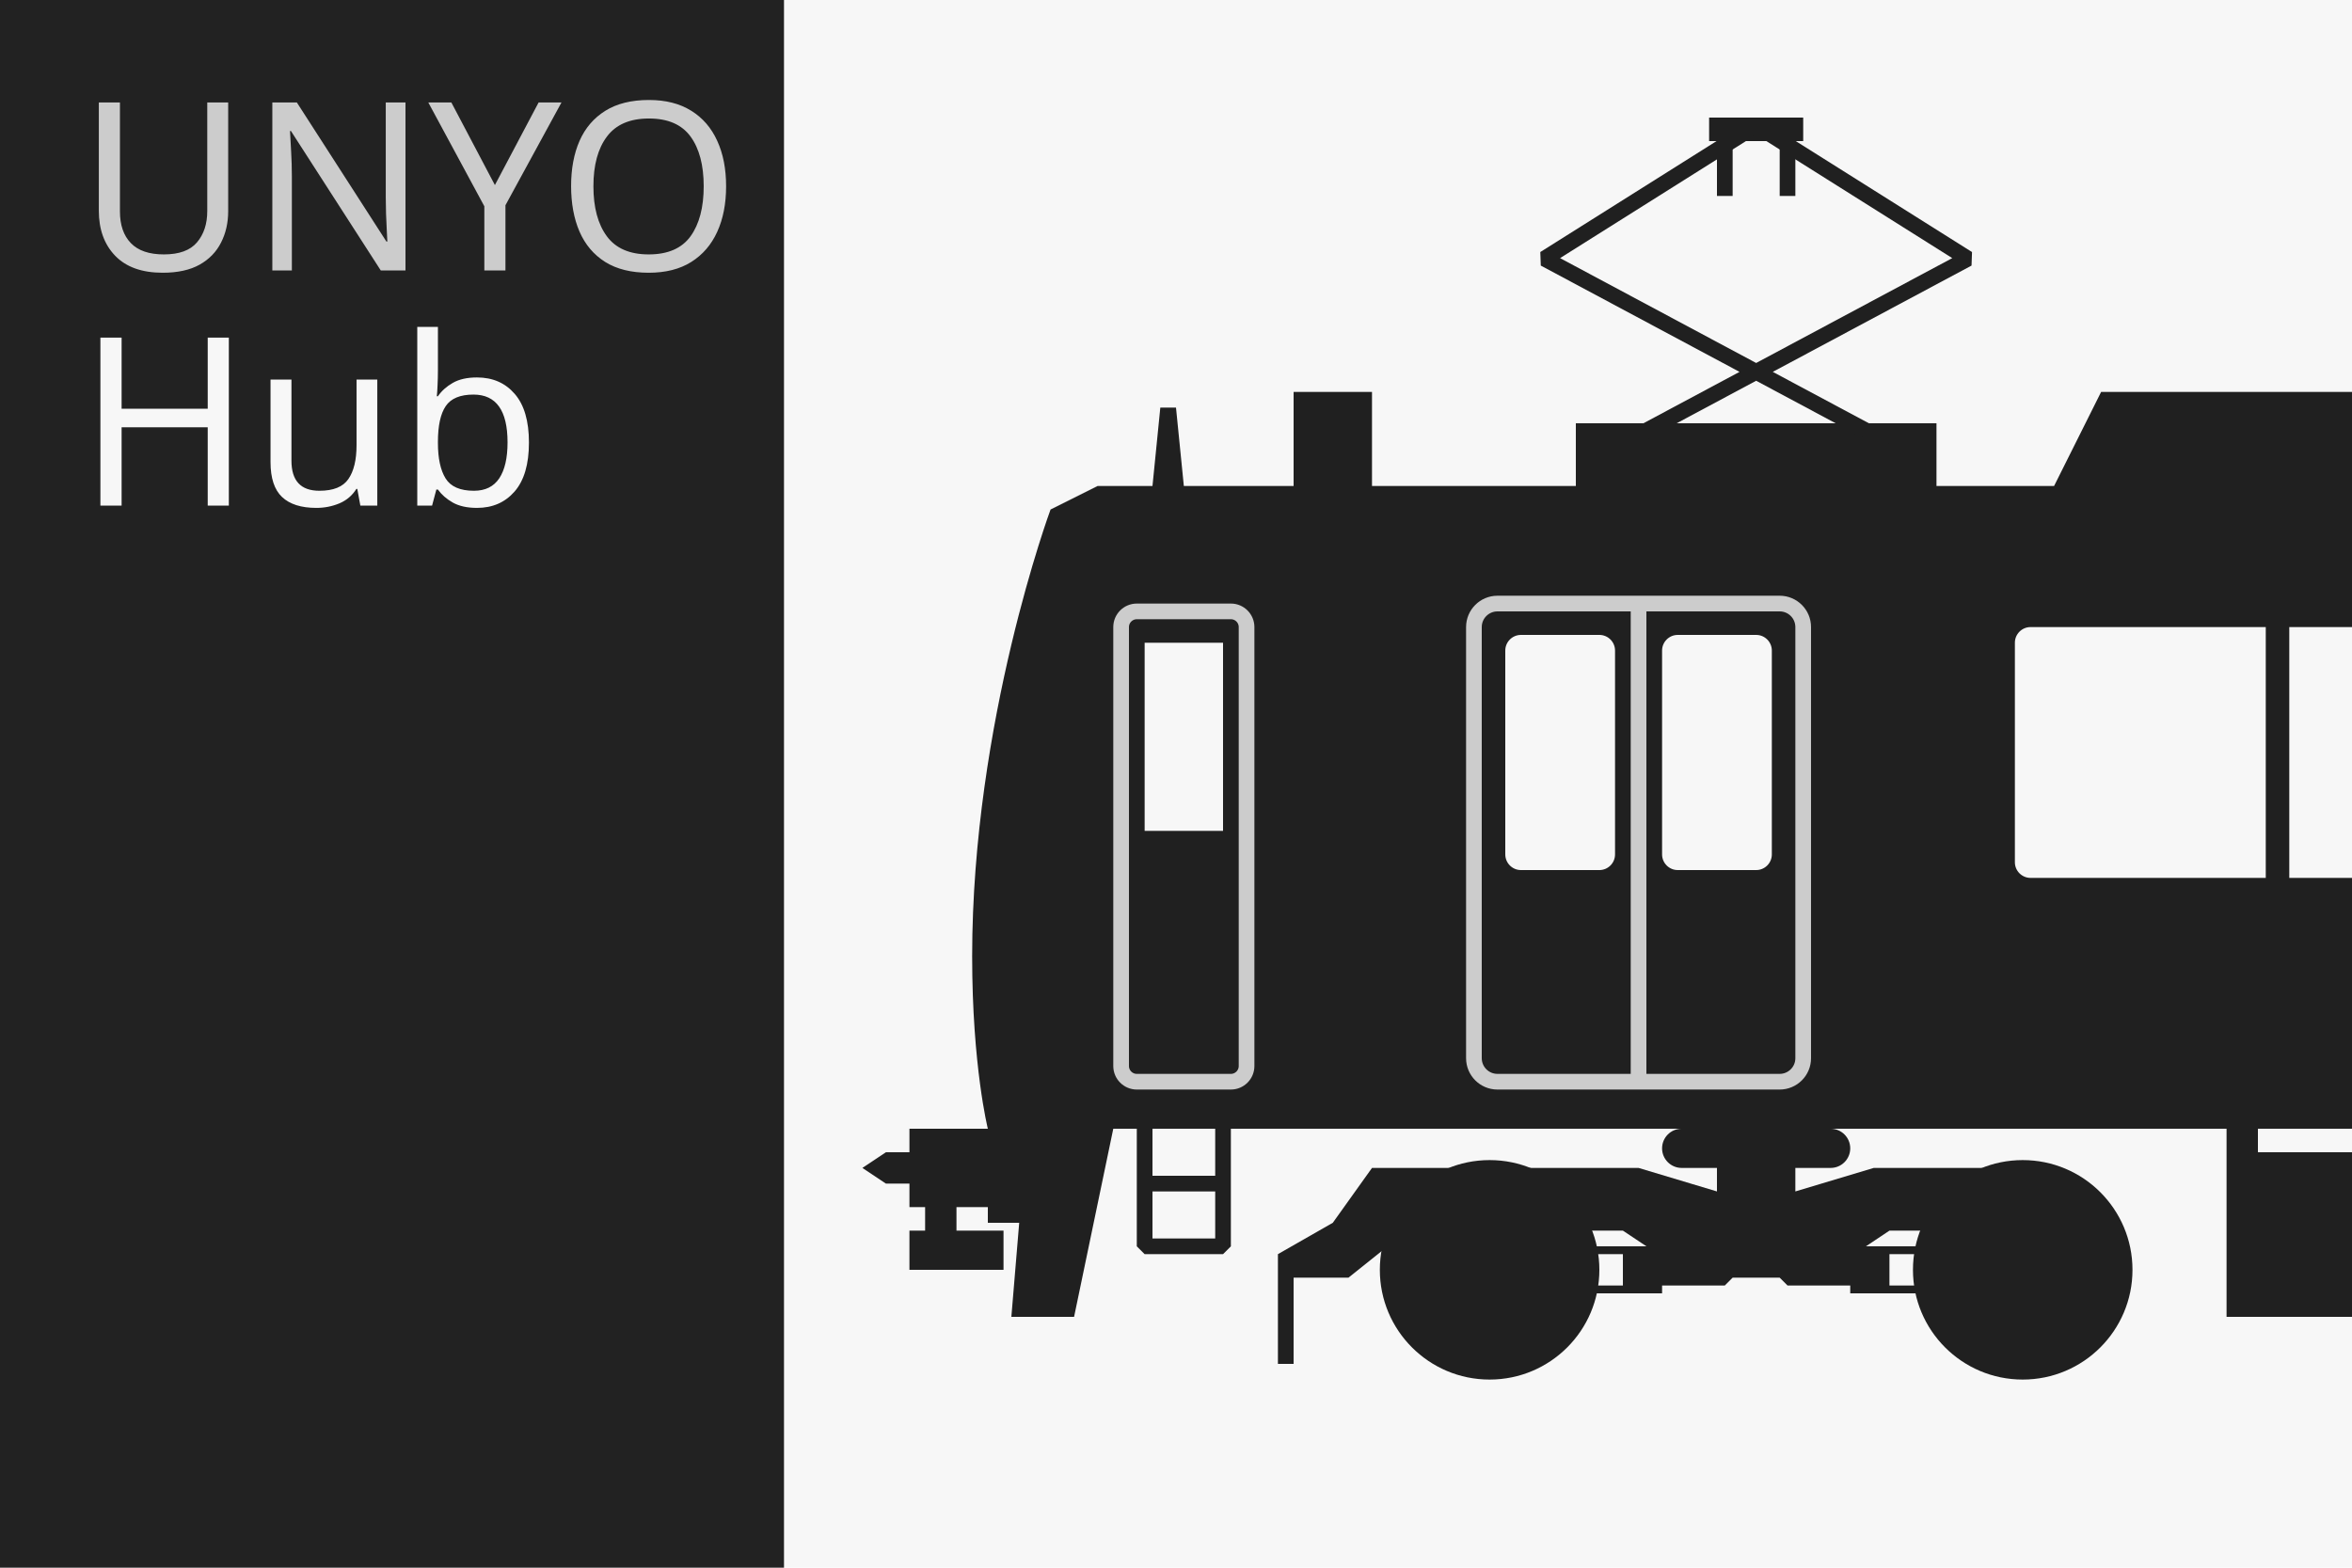
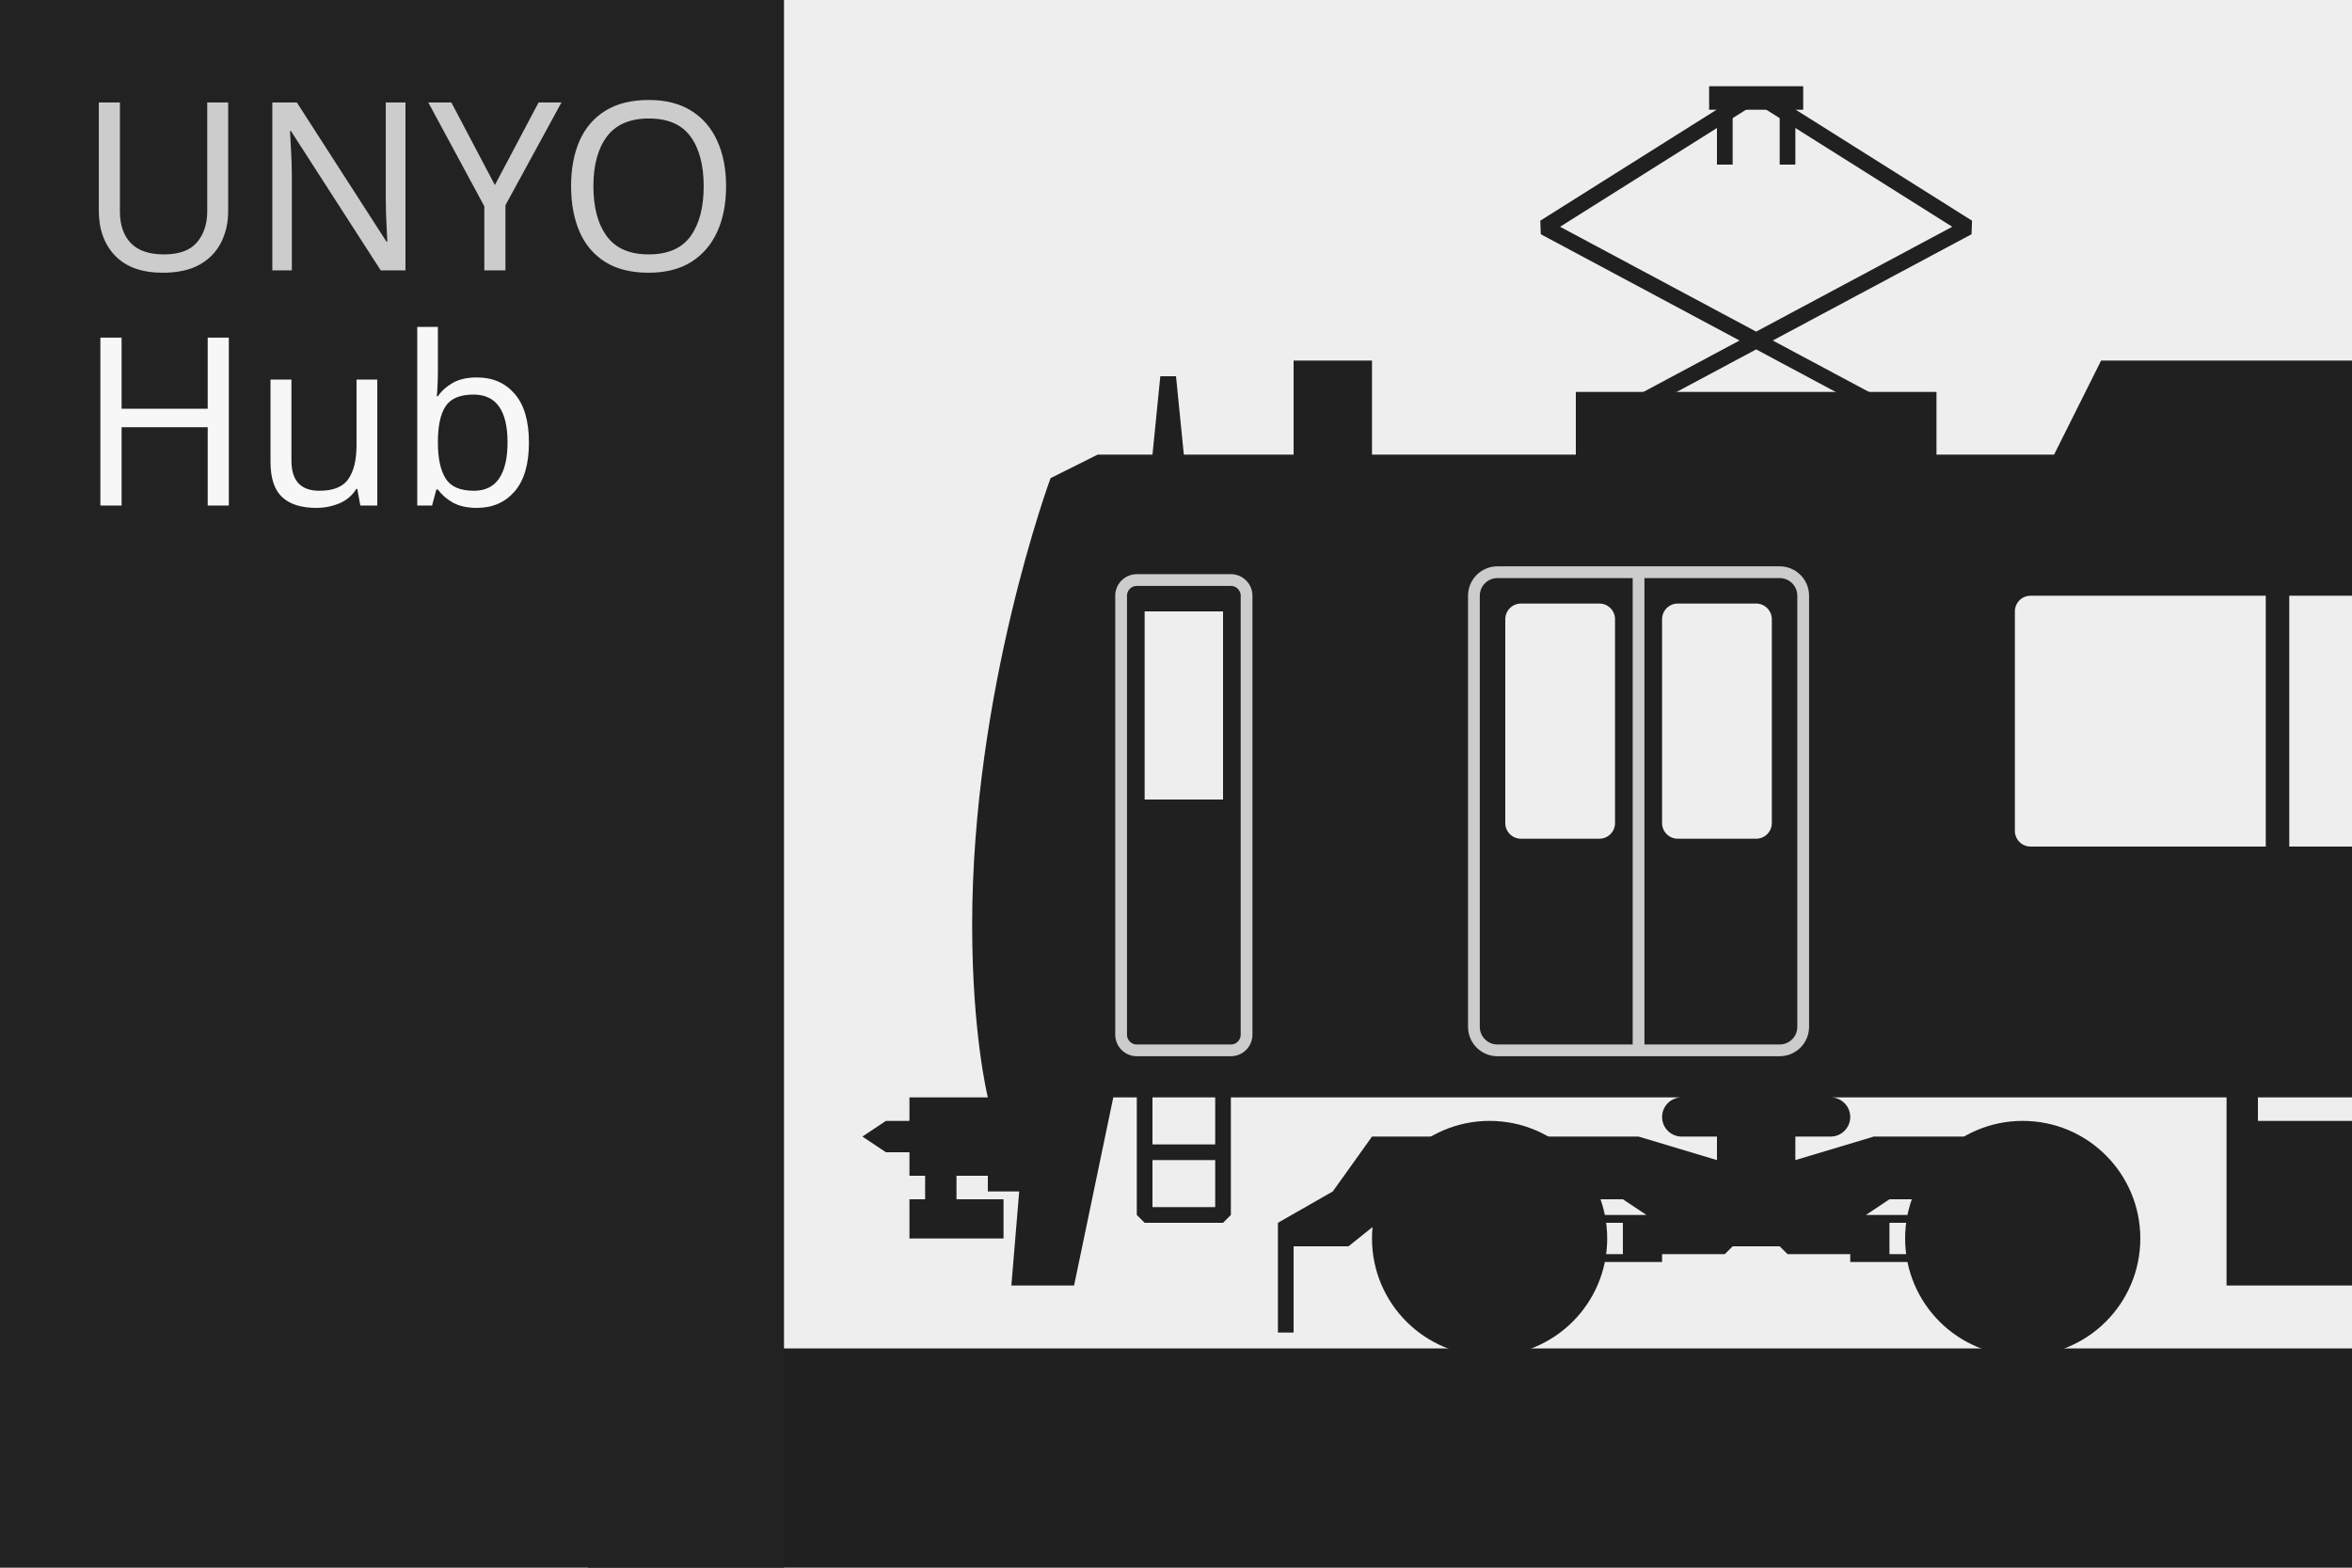
<svg xmlns="http://www.w3.org/2000/svg" width="1500" height="1000" viewBox="0 0 396.875 264.583" version="1.1" id="svg5" xml:space="preserve">
  <defs id="defs2" />
-   <g id="layer2" style="display:inline">
-     <path id="rect2522" style="fill:#f7f7f7;stroke:none;stroke-width:20.035;stroke-linecap:round;paint-order:stroke fill markers" d="M 132.292,-3e-7 V 264.583 H 396.875 V -3e-7 Z" />
-     <path id="rect2522-3" style="display:inline;fill:#222222;stroke:none;stroke-width:20.035;stroke-linecap:round;paint-order:stroke fill markers;fill-opacity:1" d="M 0,0 V 264.583 H 132.292 V 0 Z" />
-     <text xml:space="preserve" style="font-weight:300;font-size:39.688px;line-height:1;font-family:'キカカナ23';-inkscape-font-specification:'キカカナ23 Light';stroke-width:0.265" x="13.097" y="45.641" id="text1">
-       <tspan id="tspan1" style="font-style:normal;font-variant:normal;font-weight:normal;font-stretch:normal;font-size:39.688px;line-height:1;font-family:'キカカナ23';-inkscape-font-specification:'キカカナ23';fill:#cccccc;fill-opacity:1;stroke-width:0.265" x="13.097" y="45.641">UNYO</tspan>
-       <tspan style="font-style:normal;font-variant:normal;font-weight:500;font-stretch:normal;font-size:39.688px;line-height:1;font-family:'キカカナ23';-inkscape-font-specification:'キカカナ23 Medium';fill:#f7f7f7;fill-opacity:1;stroke-width:0.265" x="13.097" y="85.328" id="tspan2">Hub</tspan>
-     </text>
+   <g id="g100" style="display:inline">
+     <rect style="display:inline;fill:#202020;fill-opacity:1;stroke-width:0;stroke-linecap:round;stroke-linejoin:round" id="rect102" width="297.656" height="37.042" x="99.219" y="227.542" />
+     <path id="rect101" style="display:inline;fill:#eeeeee;fill-opacity:1;stroke:none;stroke-width:16.028;stroke-linecap:round;paint-order:stroke fill markers" d="M 99.219,-4.2384465e-7 V 227.542 H 396.875 L 396.875,-4.2384462e-7 Z" />
  </g>
-   <g id="layer1" style="display:inline" transform="translate(132.2917,5.291667)">
-     <path id="rect2" style="display:inline;fill:#202020;fill-opacity:1;stroke:none;stroke-width:0;stroke-linecap:round;stroke-linejoin:round;stroke-opacity:1" d="m 119.063,190.5 c -10.229,0 -18.521,8.292 -18.521,18.521 -1e-5,10.229 8.292,18.521 18.521,18.521 10.229,0 18.521,-8.292 18.521,-18.521 0,-10.229 -8.292,-18.521 -18.521,-18.521 z m 89.958,0 c -10.229,0 -18.521,8.292 -18.521,18.521 0,10.229 8.292,18.521 18.521,18.521 10.229,0 18.521,-8.292 18.521,-18.521 0,-10.229 -8.292,-18.521 -18.521,-18.521 z" />
-     <path id="path1" style="display:inline;fill:#202020;fill-opacity:1;stroke:none;stroke-width:0;stroke-linecap:round;stroke-linejoin:round;stroke-opacity:1" d="m 156.104,19.844 v 3.969 h 1.323 v 9.26 h 2.646 V 23.812 h 7.938 v 9.26 h 2.646 V 23.812 h 1.323 V 19.844 Z M 85.99,66.146 v 15.875 H 67.469 L 66.146,68.792 h -2.646 l -1.323,13.229 h -9.26 l -7.938,3.969 c 0,0 -13.229,35.719 -13.229,75.406 0,18.521 2.646,29.104 2.646,29.104 H 21.167 v 3.969 h -3.969 l -3.969,2.646 3.969,2.646 h 3.969 v 3.969 H 23.812 v 3.969 h -2.646 v 6.615 h 15.875 v -6.615 h -7.938 v -3.969 h 5.292 V 206.375 H 39.688 L 38.365,222.25 H 48.948 L 55.562,190.5 h 95.911 c -1.827,0 -3.307,1.481 -3.307,3.307 0,1.827 1.481,3.307 3.307,3.307 h 5.953 v 3.969 l -13.229,-3.969 H 99.219 l -6.615,9.26 -9.26,5.292 -2e-6,18.521 h 2.646 l 2e-6,-14.552 H 95.25 l 6.615,-5.292 v -2.646 h 39.688 l 3.969,2.646 h -19.844 v 1.323 h 15.875 v 5.292 h -15.875 v 1.323 h 22.49 v -1.323 H 158.75 l 1.323,-1.323 h 7.938 l 1.323,1.323 h 10.583 v 1.323 h 22.49 v -1.323 h -15.875 v -5.292 h 15.875 v -1.323 H 182.562 l 3.969,-2.646 h 29.104 v -10.583 h -31.75 l -13.229,3.969 v -3.969 h 5.953 c 1.827,0 3.307,-1.481 3.307,-3.307 0,-1.827 -1.481,-3.307 -3.307,-3.307 h 66.807 v 31.75 h 35.719 V 190.5 h 9.26 v 26.458 h 9.26 V 190.5 66.146 H 222.25 l -7.938,15.875 H 194.469 V 71.438 H 133.615 V 82.021 H 99.219 v -15.875 z M 210.344,105.833 h 39.688 v 42.333 h -39.688 c -1.461,0 -2.646,-1.185 -2.646,-2.646 v -37.042 c 0,-1.461 1.185,-2.646 2.646,-2.646 z m 43.656,0 h 39.688 c 1.461,0 2.646,1.185 2.646,2.646 v 37.042 c 0,1.461 -1.185,2.646 -2.646,2.646 H 254 Z m -129.646,1.323 h 13.229 c 1.461,0 2.646,1.185 2.646,2.646 v 34.396 c 0,1.461 -1.185,2.646 -2.646,2.646 h -13.229 c -1.461,0 -2.646,-1.185 -2.646,-2.646 v -34.396 c 0,-1.461 1.185,-2.646 2.646,-2.646 z m 26.458,0 h 13.229 c 1.461,0 2.646,1.185 2.646,2.646 v 34.396 c 0,1.461 -1.185,2.646 -2.646,2.646 H 150.812 c -1.461,0 -2.646,-1.185 -2.646,-2.646 v -34.396 c 0,-1.461 1.185,-2.646 2.646,-2.646 z m -89.958,1.323 h 13.229 v 31.75 H 60.854 Z M 248.708,190.5 h 25.135 v 3.969 h -25.135 z" transform="translate(0,-5.291667)" clip-path="none" />
-     <g id="g10" transform="translate(-1.6919998e-6,10.58333)" style="display:inline;stroke:#cccccc;stroke-opacity:1">
-       <path id="rect11" style="fill:none;fill-opacity:0.502;stroke:#cccccc;stroke-width:2.646;stroke-dasharray:none;stroke-opacity:1;paint-order:stroke fill markers" d="m 59.531,87.313 c -1.461,0 -2.646,1.185 -2.646,2.646 v 74.083 c 0,1.461 1.185,2.646 2.646,2.646 h 15.875 c 1.461,0 2.646,-1.185 2.646,-2.646 V 89.958 c 0,-1.461 -1.185,-2.646 -2.646,-2.646 z" />
-       <path id="rect12" style="fill:none;fill-opacity:0.502;stroke:#cccccc;stroke-width:2.646;stroke-dasharray:none;stroke-opacity:1;paint-order:stroke fill markers" d="m 120.385,85.99 c -2.192,0 -3.969,1.777 -3.969,3.969 v 72.76 c 0,2.192 1.777,3.969 3.969,3.969 h 47.625 c 2.192,0 3.969,-1.777 3.969,-3.969 V 89.958 c 0,-2.192 -1.777,-3.969 -3.969,-3.969 z" />
-       <path style="fill:none;fill-opacity:0.502;stroke:#cccccc;stroke-width:2.646;stroke-dasharray:none;stroke-opacity:1;paint-order:stroke fill markers" d="M 144.198,85.99 V 166.688" id="path13" />
+   <g id="layer1" style="display:inline" transform="translate(0,5.291667)">
+     <circle style="display:inline;fill:#202020;fill-opacity:1;stroke-width:0;stroke-linecap:round;stroke-linejoin:round" id="path3" cx="341.312" cy="203.729" r="19.844" />
+     <circle style="display:inline;fill:#202020;fill-opacity:1;stroke-width:0;stroke-linecap:round;stroke-linejoin:round" id="path2" cx="251.354" cy="203.729" r="19.844" />
+     <path id="path1" style="display:inline;fill:#202020;fill-opacity:1;stroke:none;stroke-width:0;stroke-linecap:round;stroke-linejoin:round;stroke-opacity:1" d="m 288.396,9.26 v 3.969 h 1.323 v 9.26 h 2.646 v -9.26 h 7.938 v 9.26 h 2.646 v -9.26 h 1.323 V 9.26 Z M 218.281,55.563 v 15.875 H 199.76 L 198.438,58.208 h -2.646 l -1.323,13.229 h -9.26 l -7.938,3.969 c 0,0 -13.229,35.719 -13.229,75.406 0,18.521 2.646,29.104 2.646,29.104 h -13.229 v 3.969 h -3.969 l -3.969,2.646 3.969,2.646 h 3.969 v 3.969 h 2.646 v 3.969 h -2.646 v 6.615 h 15.875 v -6.615 h -7.938 v -3.969 h 5.292 v 2.646 h 5.292 l -1.323,15.875 h 10.583 l 6.615,-31.75 h 95.911 c -1.827,0 -3.307,1.481 -3.307,3.307 0,1.827 1.481,3.307 3.307,3.307 h 5.953 V 190.5 l -13.229,-3.969 h -44.979 l -6.615,9.26 -9.26,5.292 0,18.521 h 2.646 l 0,-14.552 h 9.26 l 6.615,-5.292 v -2.646 h 39.688 l 3.969,2.646 h -19.844 v 1.323 h 15.875 v 5.292 h -15.875 v 1.323 h 22.49 V 206.375 h 10.583 l 1.323,-1.323 h 7.938 l 1.323,1.323 h 10.583 v 1.323 h 22.49 V 206.375 h -15.875 v -5.292 h 15.875 v -1.323 h -19.844 l 3.969,-2.646 h 29.104 v -10.583 h -31.75 L 302.948,190.5 v -3.969 h 5.953 c 1.827,0 3.307,-1.481 3.307,-3.307 0,-1.827 -1.481,-3.307 -3.307,-3.307 h 66.807 v 31.75 h 35.719 v -31.75 h 9.26 V 206.375 h 9.26 V 179.917 55.563 h -75.406 l -7.938,15.875 H 326.76 V 60.854 h -60.854 v 10.583 h -34.396 v -15.875 z m 124.354,39.687 h 39.688 v 42.333 h -39.688 c -1.461,0 -2.646,-1.185 -2.646,-2.646 V 97.896 c 0,-1.461 1.185,-2.646 2.646,-2.646 z m 43.656,0 h 39.688 c 1.461,0 2.646,1.185 2.646,2.646 V 134.938 c 0,1.461 -1.185,2.646 -2.646,2.646 h -39.688 z m -129.646,1.323 H 269.875 c 1.461,0 2.646,1.185 2.646,2.646 v 34.396 c 0,1.461 -1.185,2.646 -2.646,2.646 h -13.229 c -1.461,0 -2.646,-1.185 -2.646,-2.646 V 99.219 c 0,-1.461 1.185,-2.646 2.646,-2.646 z m 26.458,0 h 13.229 c 1.461,0 2.646,1.185 2.646,2.646 v 34.396 c 0,1.461 -1.185,2.646 -2.646,2.646 h -13.229 c -1.461,0 -2.646,-1.185 -2.646,-2.646 V 99.219 c 0,-1.461 1.185,-2.646 2.646,-2.646 z m -89.958,1.323 H 206.375 v 31.75 h -13.229 z m 187.854,82.021 h 25.135 v 3.969 h -25.135 z" clip-path="none" />
+     <g id="g10" transform="translate(132.2917,5.291665)" style="display:inline;stroke:#cccccc;stroke-opacity:1">
+       <path id="rect11" style="fill:none;fill-opacity:0.502;stroke:#cccccc;stroke-width:1.984;stroke-dasharray:none;stroke-opacity:1;paint-order:stroke fill markers" d="m 59.531,87.313 c -1.461,0 -2.646,1.185 -2.646,2.646 v 74.083 c 0,1.461 1.185,2.646 2.646,2.646 h 15.875 c 1.461,0 2.646,-1.185 2.646,-2.646 V 89.958 c 0,-1.461 -1.185,-2.646 -2.646,-2.646 z" />
+       <path id="rect12" style="fill:none;fill-opacity:0.502;stroke:#cccccc;stroke-width:1.984;stroke-dasharray:none;stroke-opacity:1;paint-order:stroke fill markers" d="m 120.385,85.99 c -2.192,0 -3.969,1.777 -3.969,3.969 v 72.76 c 0,2.192 1.777,3.969 3.969,3.969 h 47.625 c 2.192,0 3.969,-1.777 3.969,-3.969 V 89.958 c 0,-2.192 -1.777,-3.969 -3.969,-3.969 z" />
+       <path style="fill:none;fill-opacity:0.502;stroke:#cccccc;stroke-width:1.984;stroke-dasharray:none;stroke-opacity:1;paint-order:stroke fill markers" d="M 144.198,85.99 V 166.688" id="path13" />
    </g>
-     <g id="g20" style="display:inline;stroke:#202020;stroke-opacity:1" transform="translate(0,10.58333)">
+     <g id="g20" style="display:inline;stroke:#202020;stroke-opacity:1" transform="translate(132.2917,5.291666)">
      <path style="fill:none;fill-opacity:0.997;stroke:#202020;stroke-width:2.646;stroke-linecap:square;stroke-linejoin:bevel;stroke-dasharray:none;stroke-opacity:1;paint-order:stroke fill markers" d="m 60.854,174.625 v 19.844 H 74.083 V 174.625" id="path21" />
      <path style="fill:#44ccee;fill-opacity:1;stroke:#202020;stroke-width:2.646;stroke-dasharray:none;stroke-opacity:1;paint-order:stroke fill markers" d="M 60.854,183.885 H 74.083" id="path22" />
      <path style="fill:none;fill-opacity:1;stroke:#202020;stroke-width:2.646;stroke-linecap:square;stroke-linejoin:bevel;stroke-dasharray:none;stroke-opacity:1;paint-order:stroke fill markers" d="M 185.208,58.208 128.323,27.781 164.042,5.292 199.76,27.781 142.875,58.208" id="path23" />
    </g>
  </g>
+   <g id="layer5" style="display:inline" transform="translate(2.645834,16.40417)">
+     <path id="rect502" style="display:inline;fill:#222222;fill-opacity:1;stroke:none;stroke-width:20.035;stroke-linecap:round;paint-order:stroke fill markers" d="M -2.646,-16.404 V 248.179 H 129.646 V -16.404 Z" />
+     <text xml:space="preserve" style="font-weight:300;font-size:39.688px;line-height:1;font-family:'キカカナ23';-inkscape-font-specification:'キカカナ23 Light';display:inline;stroke-width:0.265" x="10.451" y="29.236" id="text501">
+       <tspan id="tspan1" style="font-style:normal;font-variant:normal;font-weight:normal;font-stretch:normal;font-size:39.688px;line-height:1;font-family:'キカカナ23';-inkscape-font-specification:'キカカナ23';fill:#cccccc;fill-opacity:1;stroke-width:0.265" x="10.451" y="29.236">UNYO</tspan>
+       <tspan style="font-style:normal;font-variant:normal;font-weight:500;font-stretch:normal;font-size:39.688px;line-height:1;font-family:'キカカナ23';-inkscape-font-specification:'キカカナ23 Medium';fill:#f7f7f7;fill-opacity:1;stroke-width:0.265" x="10.451" y="68.924" id="tspan2">Hub</tspan>
+     </text>
+   </g>
</svg>
